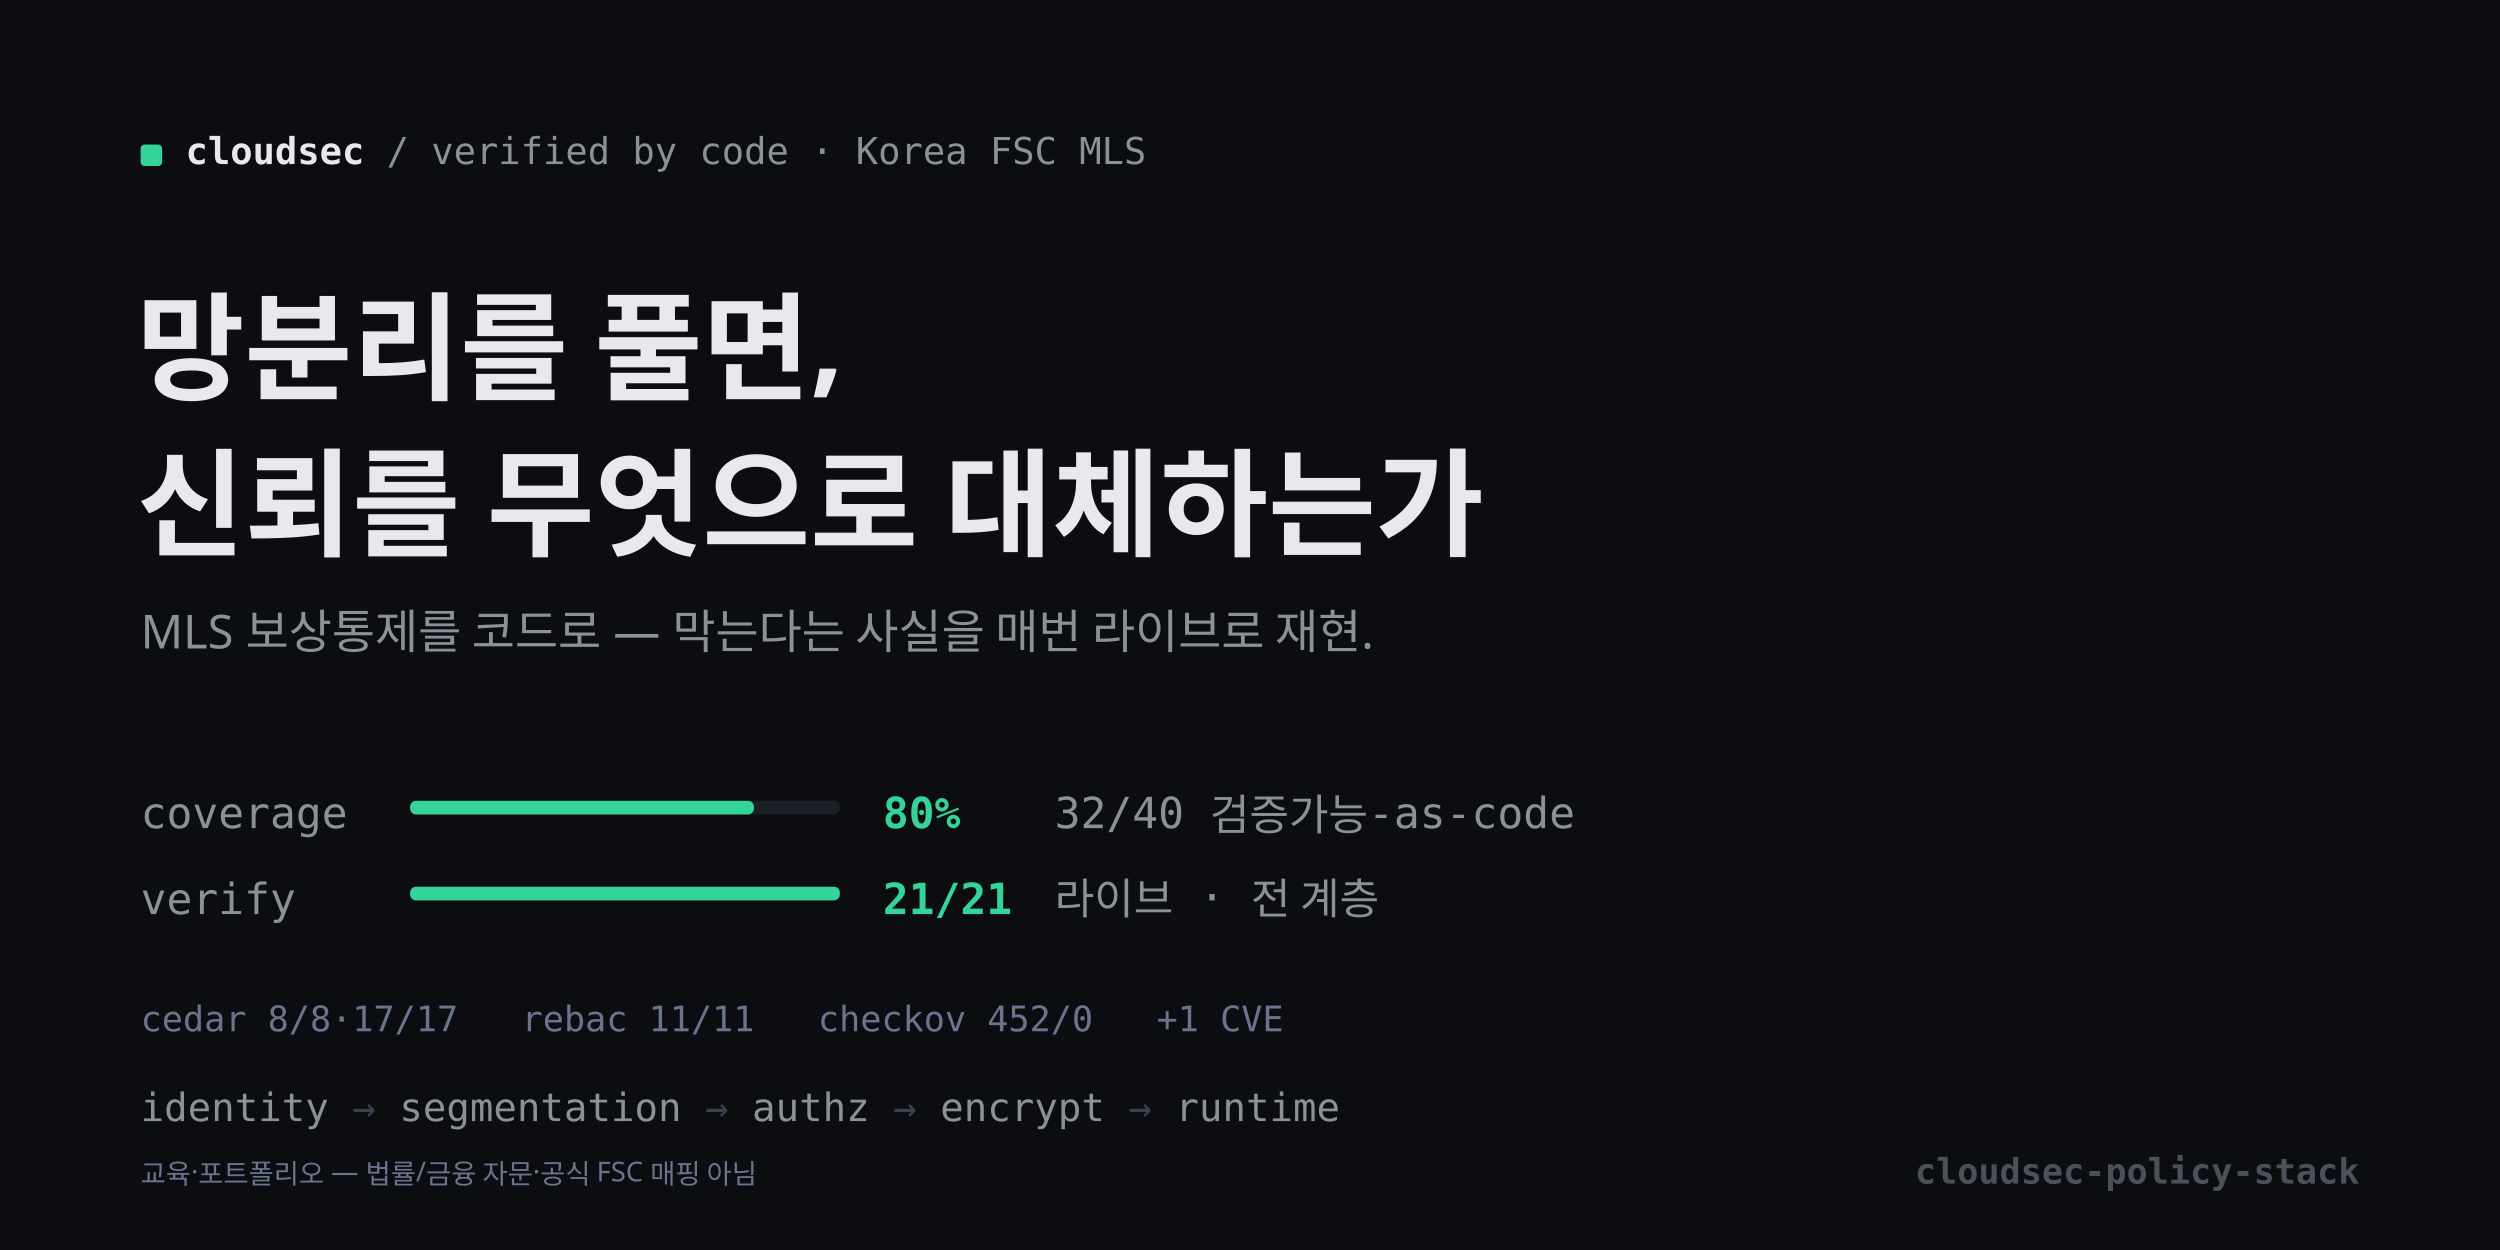
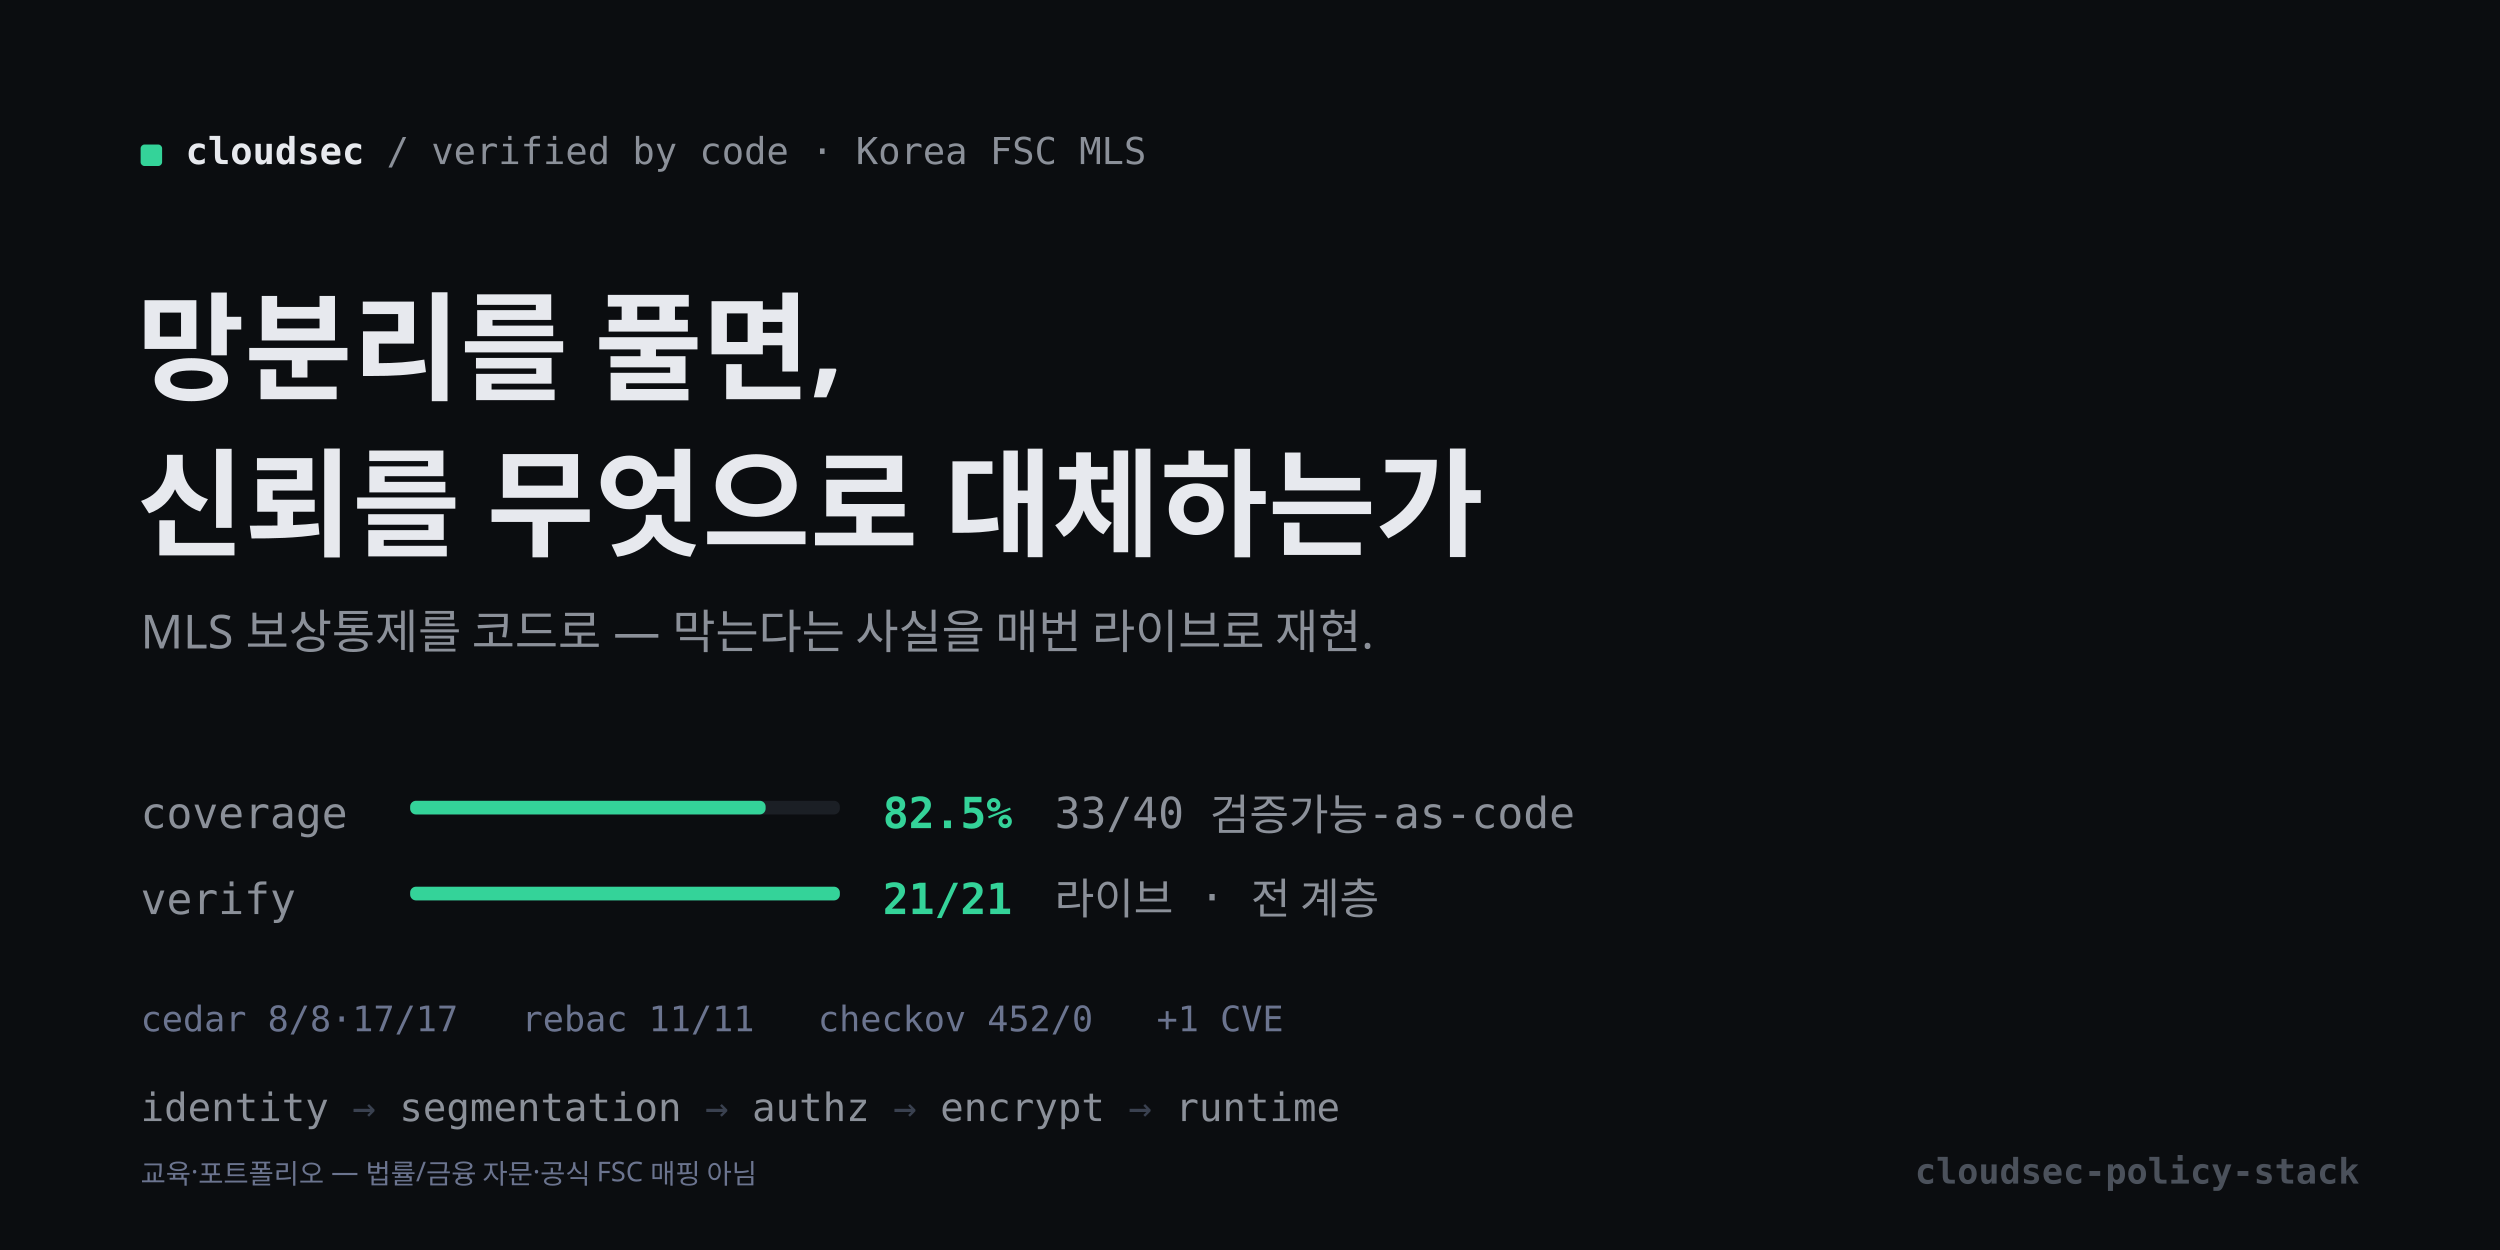
<svg xmlns="http://www.w3.org/2000/svg" viewBox="0 0 1280 640" width="1280" height="640">
  <rect width="1280" height="640" fill="#0b0d10" />
  <rect x="72" y="74" width="11" height="11" rx="2" fill="#34d399" />
  <text x="95" y="84" fill="#8b9099" font-family="'JetBrains Mono',Consolas,monospace" font-size="19" font-weight="500">
    <tspan fill="#e7e9ee" font-weight="700">cloudsec</tspan> / verified by code · Korea FSC MLS</text>
  <text x="70" y="200" fill="#e7e9ee" font-family="'Noto Sans KR','Malgun Gothic',sans-serif" font-size="60" font-weight="900">망분리를 풀면,</text>
  <text x="70" y="280" fill="#e7e9ee" font-family="'Noto Sans KR','Malgun Gothic',sans-serif" font-size="60" font-weight="900">신뢰를 무엇으로 대체하는가</text>
  <text x="72" y="332" fill="#8b9099" font-family="'Noto Sans KR','Malgun Gothic',sans-serif" font-size="24">MLS 보상통제를 코드로 — 막는다는 사실을 매번 라이브로 재현.</text>
  <g font-family="'JetBrains Mono',Consolas,monospace" font-size="22">
    <text x="72" y="424" fill="#8b9099">coverage</text>
    <rect x="210" y="410" width="220" height="7" rx="3" fill="#1b1f25" />
-     <rect x="210" y="410" width="176" height="7" rx="3" fill="#34d399" />
-     <text x="452" y="424" fill="#34d399" font-weight="700">80%</text>
-     <text x="540" y="424" fill="#8b9099">32/40 검증가능-as-code</text>
+     <rect x="210" y="410" width="182" height="7" rx="3" fill="#34d399" />
+     <text x="452" y="424" fill="#34d399" font-weight="700">82.5%</text>
+     <text x="540" y="424" fill="#8b9099">33/40 검증가능-as-code</text>
    <text x="72" y="468" fill="#8b9099">verify</text>
    <rect x="210" y="454" width="220" height="7" rx="3" fill="#1b1f25" />
    <rect x="210" y="454" width="220" height="7" rx="3" fill="#34d399" />
    <text x="452" y="468" fill="#34d399" font-weight="700">21/21</text>
    <text x="540" y="468" fill="#8b9099">라이브 · 전 계층</text>
  </g>
  <text x="72" y="528" fill="#6b748f" font-family="'JetBrains Mono',Consolas,monospace" font-size="18">cedar 8/8·17/17   rebac 11/11   checkov 452/0   +1 CVE</text>
  <text x="72" y="574" fill="#8b9099" font-family="'JetBrains Mono',Consolas,monospace" font-size="20">identity <tspan fill="#3a4150">→</tspan> segmentation <tspan fill="#3a4150">→</tspan> authz <tspan fill="#3a4150">→</tspan> encrypt <tspan fill="#3a4150">→</tspan> runtime</text>
  <text x="72" y="606" fill="#6b748f" font-family="'Noto Sans KR','Malgun Gothic',sans-serif" font-size="14">교육·포트폴리오 — 법률/금융 자문·공식 FSC 매핑 아님</text>
  <text x="1208" y="606" fill="#4b515b" text-anchor="end" font-family="'JetBrains Mono',Consolas,monospace" font-size="18" font-weight="700">cloudsec-policy-stack</text>
</svg>
